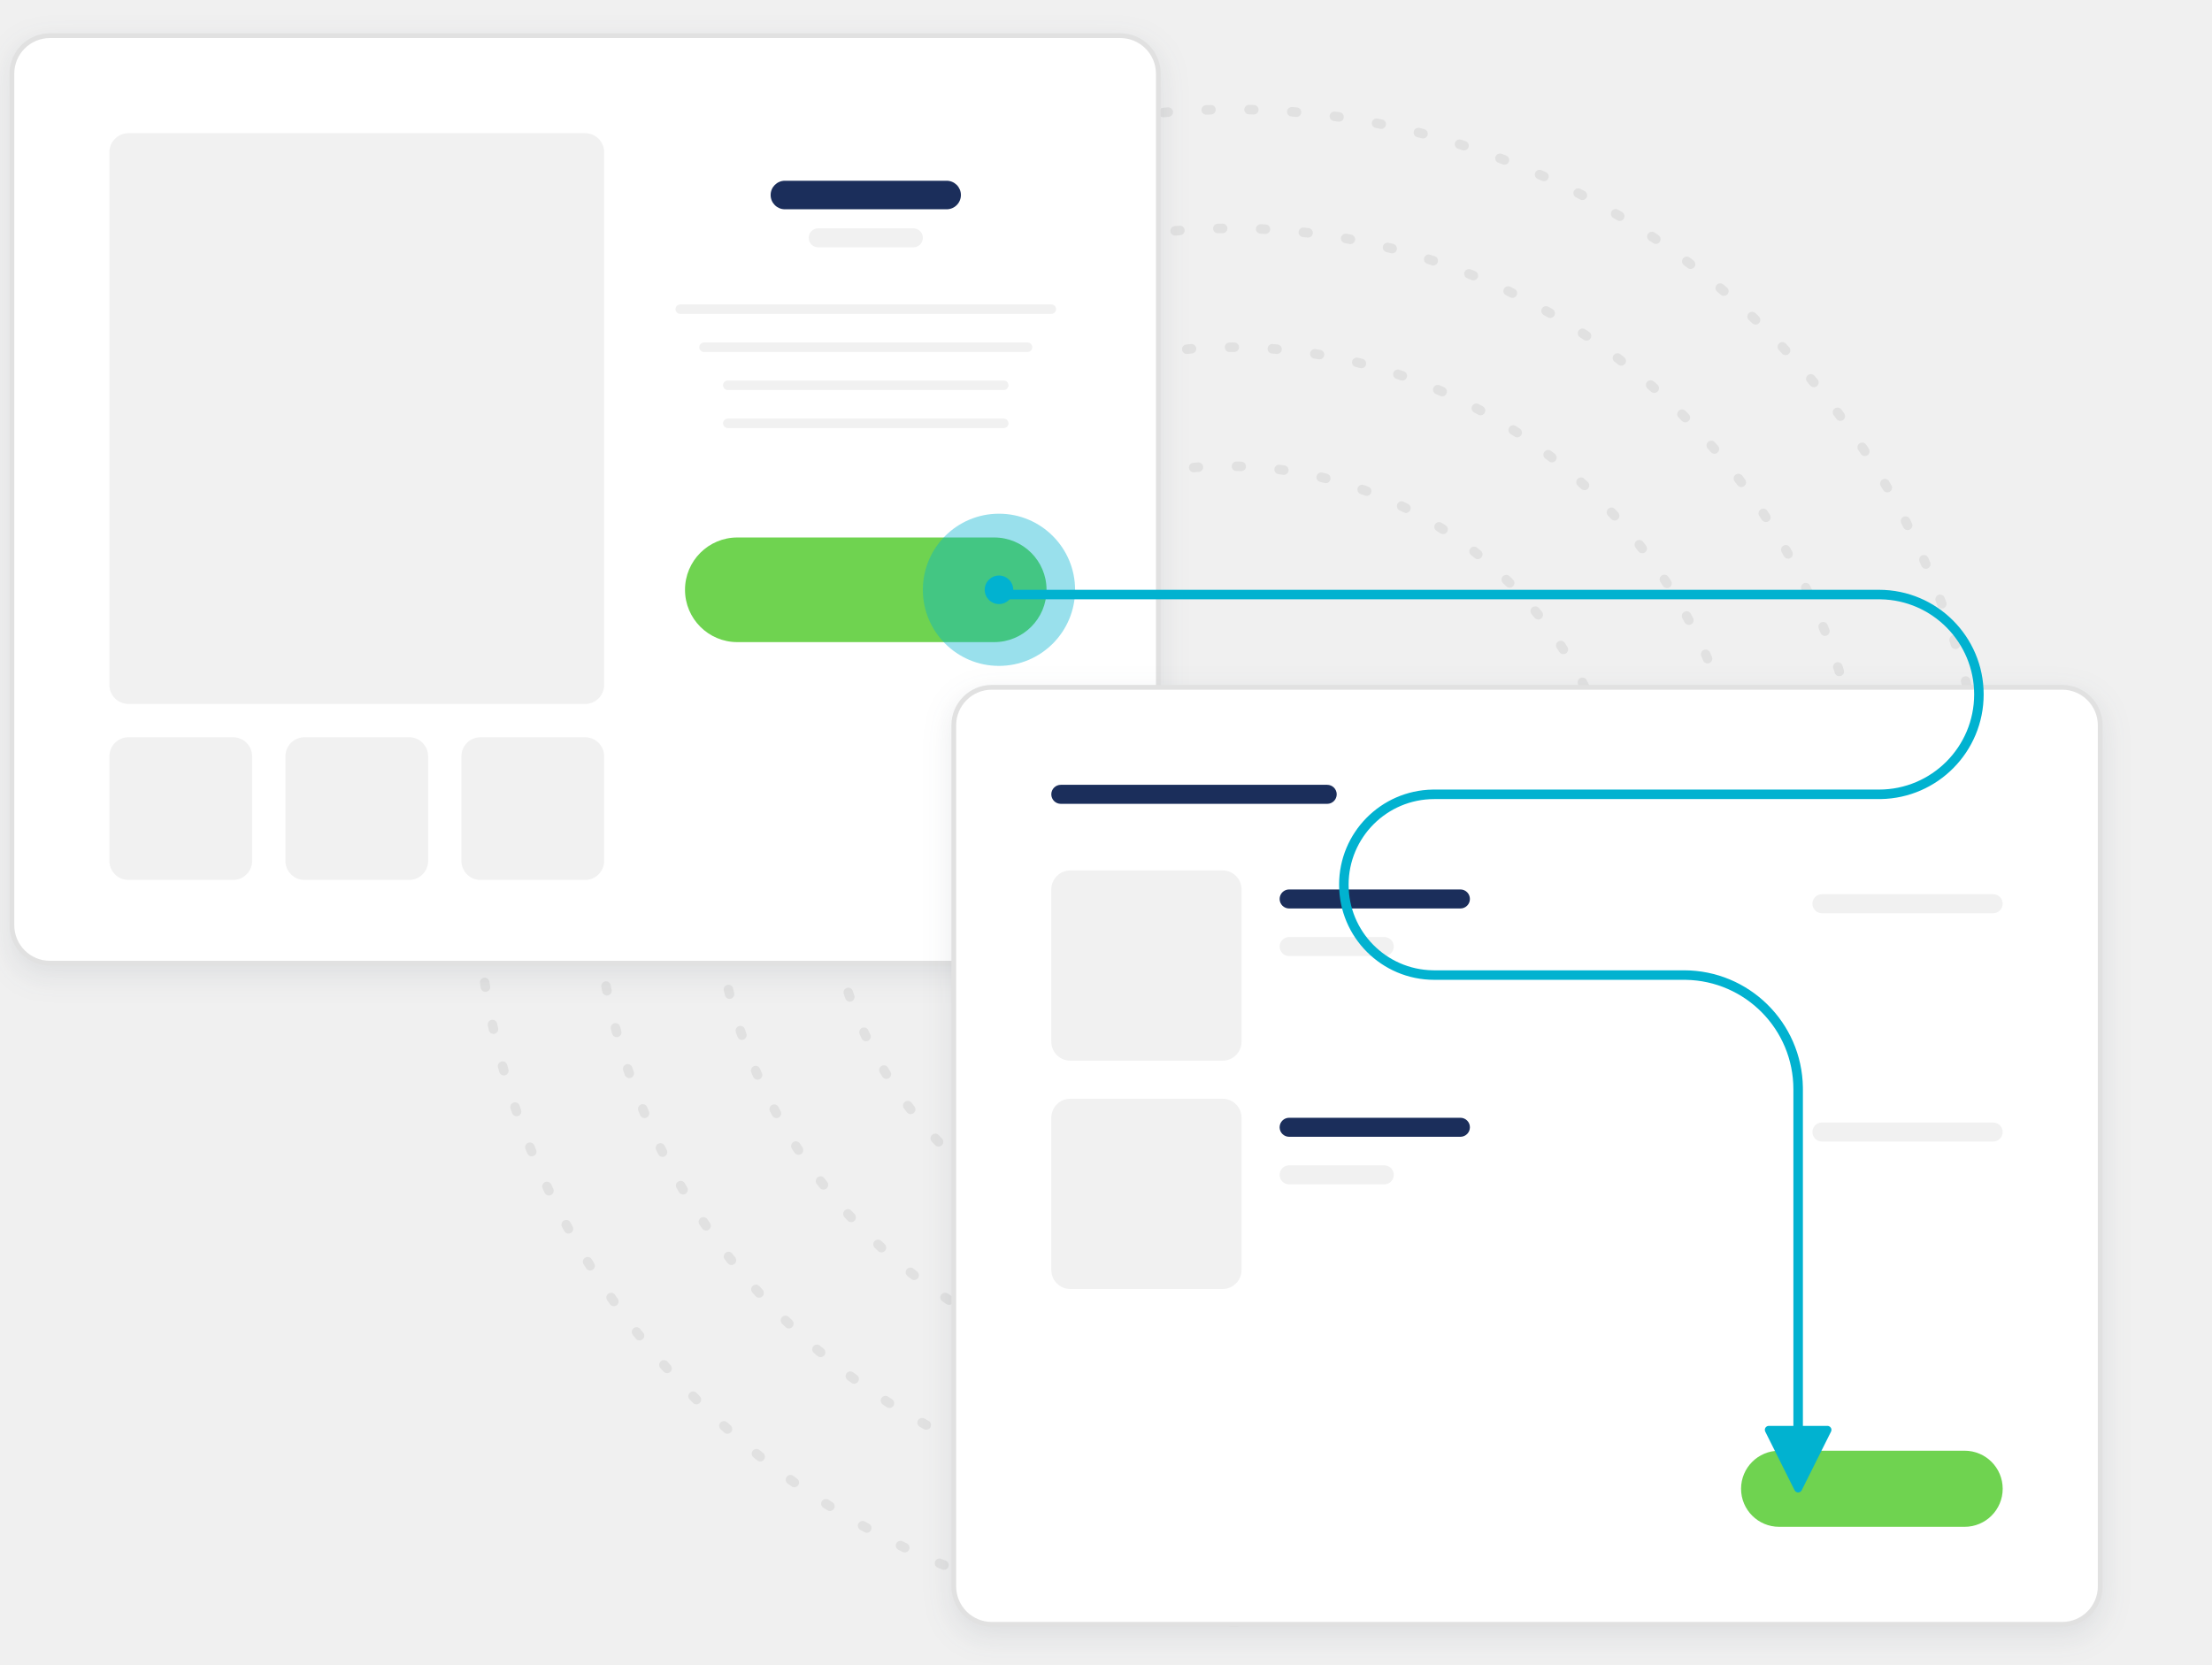
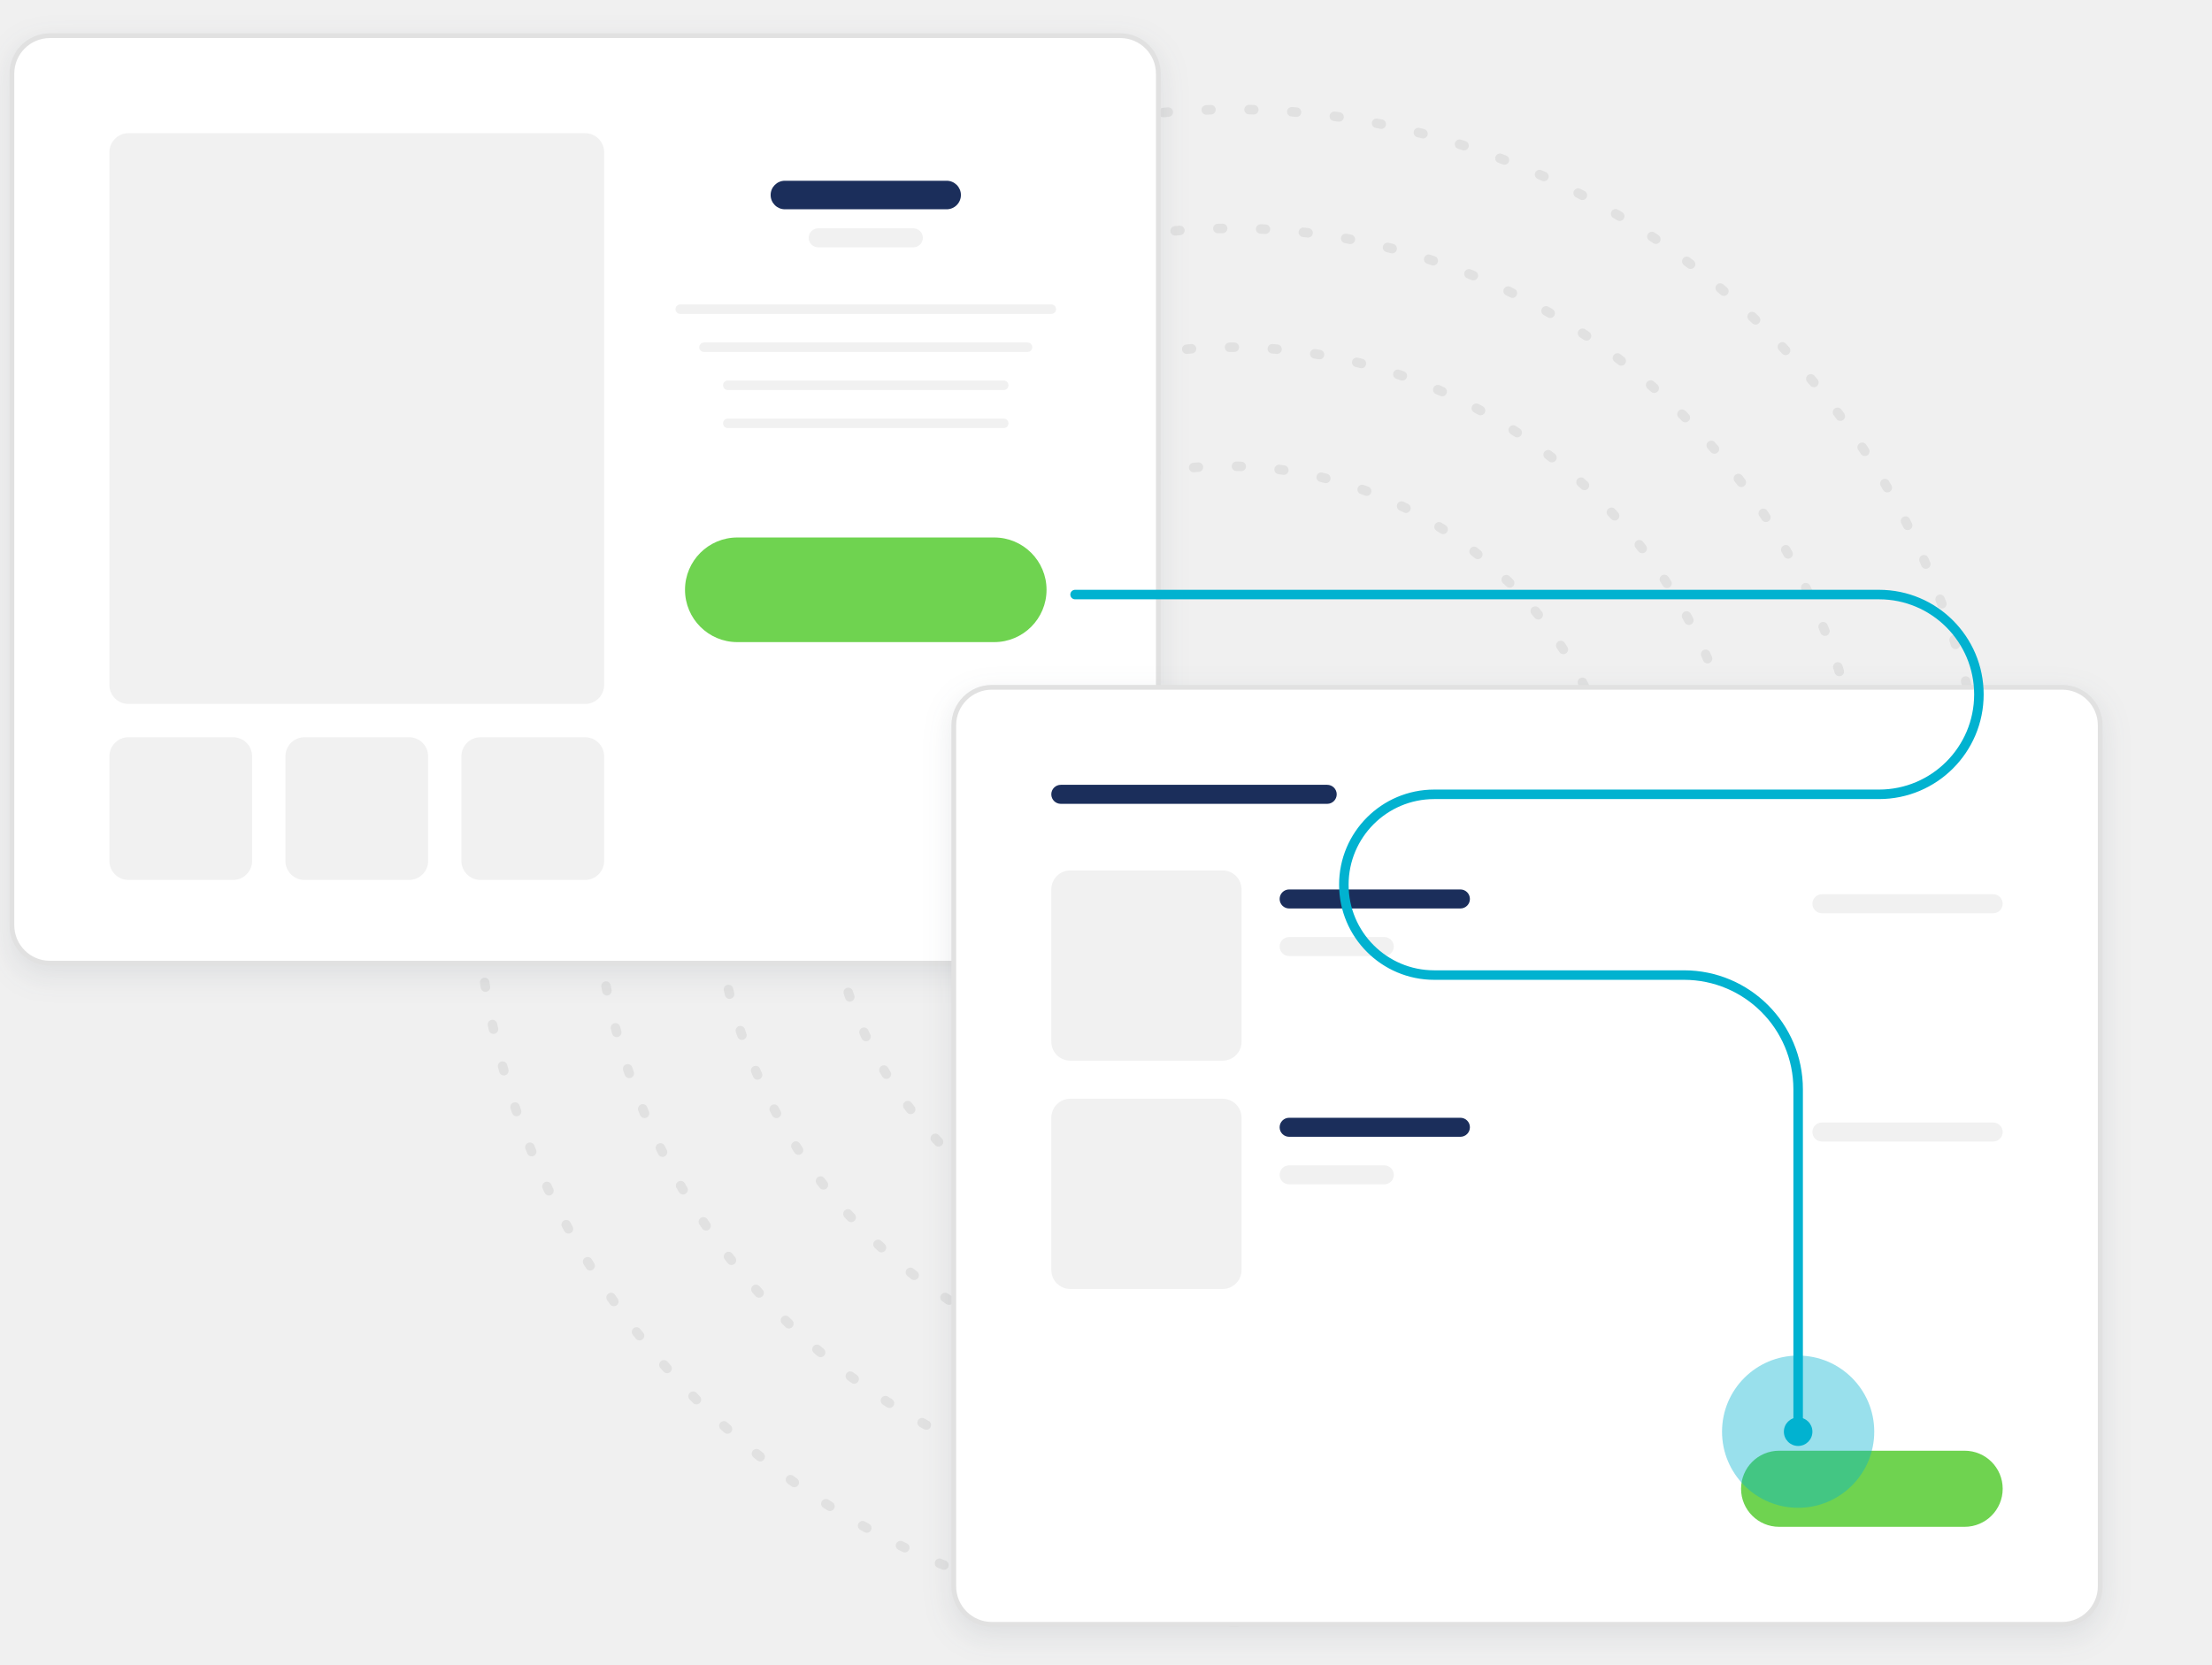
<svg xmlns="http://www.w3.org/2000/svg" xmlns:xlink="http://www.w3.org/1999/xlink" width="465" height="350" viewBox="0 0 465 350">
  <defs>
    <rect id="activity-tracking-b" width="240" height="194" x="0" y="0" rx="8" />
    <filter id="activity-tracking-a" width="109.2%" height="111.3%" x="-4.6%" y="-4.6%" filterUnits="objectBoundingBox">
      <feMorphology in="SourceAlpha" operator="dilate" radius="1" result="shadowSpreadOuter1" />
      <feOffset dy="2" in="shadowSpreadOuter1" result="shadowOffsetOuter1" />
      <feGaussianBlur in="shadowOffsetOuter1" result="shadowBlurOuter1" stdDeviation="3" />
      <feComposite in="shadowBlurOuter1" in2="SourceAlpha" operator="out" result="shadowBlurOuter1" />
      <feColorMatrix in="shadowBlurOuter1" values="0 0 0 0 0.208   0 0 0 0 0.259   0 0 0 0 0.329  0 0 0 0.101 0" />
    </filter>
    <rect id="activity-tracking-d" width="240" height="196" x="0" y="0" rx="8" />
    <filter id="activity-tracking-c" width="109.2%" height="111.2%" x="-4.6%" y="-4.6%" filterUnits="objectBoundingBox">
      <feMorphology in="SourceAlpha" operator="dilate" radius="1" result="shadowSpreadOuter1" />
      <feOffset dy="2" in="shadowSpreadOuter1" result="shadowOffsetOuter1" />
      <feGaussianBlur in="shadowOffsetOuter1" result="shadowBlurOuter1" stdDeviation="3" />
      <feComposite in="shadowBlurOuter1" in2="SourceAlpha" operator="out" result="shadowBlurOuter1" />
      <feColorMatrix in="shadowBlurOuter1" values="0 0 0 0 0.208   0 0 0 0 0.259   0 0 0 0 0.329  0 0 0 0.101 0" />
    </filter>
  </defs>
  <g fill="none" fill-rule="evenodd">
    <g stroke="#E1E1E1" stroke-dasharray="1 8" stroke-linecap="round" stroke-linejoin="round" stroke-width="2" transform="translate(100 23)">
      <path d="M159,318 C246.813,318 318,246.813 318,159 C318,71.187 246.813,0 159,0 C71.187,0 0,71.187 0,159 C0,246.813 71.187,318 159,318 Z" />
      <path d="M159,293 C233.006,293 293,233.006 293,159 C293,84.994 233.006,25 159,25 C84.994,25 25,84.994 25,159 C25,233.006 84.994,293 159,293 Z" />
      <path d="M159,268 C219.199,268 268,219.199 268,159 C268,98.801 219.199,50 159,50 C98.801,50 50,98.801 50,159 C50,219.199 98.801,268 159,268 Z" />
      <path d="M158,243 C204.392,243 242,205.392 242,159 C242,112.608 204.392,75 158,75 C111.608,75 74,112.608 74,159 C74,205.392 111.608,243 158,243 Z" />
    </g>
    <g transform="translate(3 8)">
      <use fill="#000" filter="url(#activity-tracking-a)" xlink:href="#activity-tracking-b" />
      <rect width="241" height="195" x="-.5" y="-.5" fill="#FFF" stroke="#E1E1E1" rx="8" />
      <g fill="#F1F1F1" transform="translate(20 20)">
        <rect width="104" height="120" rx="4" />
        <rect width="30" height="30" y="127" rx="4" />
        <rect width="30" height="30" x="37" y="127" rx="4" />
        <rect width="30" height="30" x="74" y="127" rx="4" />
      </g>
      <rect width="76" height="22" x="141" y="105" fill="#6FD350" rx="11" />
      <rect width="40" height="6" x="159" y="30" fill="#1B2E5B" rx="3" />
      <rect width="24" height="4" x="167" y="40" fill="#F1F1F1" rx="2" />
      <rect width="80" height="2" x="139" y="56" fill="#F1F1F1" rx="1" />
      <rect width="70" height="2" x="144" y="64" fill="#F1F1F1" rx="1" />
      <rect width="60" height="2" x="149" y="72" fill="#F1F1F1" rx="1" />
      <rect width="60" height="2" x="149" y="80" fill="#F1F1F1" rx="1" />
    </g>
    <g transform="translate(201 145)">
      <use fill="#000" filter="url(#activity-tracking-c)" xlink:href="#activity-tracking-d" />
      <rect width="241" height="197" x="-.5" y="-.5" fill="#FFF" stroke="#E1E1E1" rx="8" />
      <rect width="60" height="4" x="20" y="20" fill="#1B2E5B" rx="2" />
      <g transform="translate(20 38)">
        <rect width="40" height="40" fill="#F1F1F1" rx="4" />
        <rect width="40" height="4" x="48" y="4" fill="#1B2E5B" rx="2" />
        <rect width="24" height="4" x="48" y="14" fill="#F1F1F1" rx="2" />
        <rect width="40" height="4" x="160" y="5" fill="#F1F1F1" rx="2" />
      </g>
      <g transform="translate(20 86)">
        <rect width="40" height="40" fill="#F1F1F1" rx="4" />
        <rect width="40" height="4" x="48" y="4" fill="#1B2E5B" rx="2" />
        <rect width="24" height="4" x="48" y="14" fill="#F1F1F1" rx="2" />
        <rect width="40" height="4" x="160" y="5" fill="#F1F1F1" rx="2" />
      </g>
      <rect width="55" height="16" x="165" y="160" fill="#6FD350" rx="8" />
    </g>
-     <g fill="#01B2D0" fill-rule="nonzero" transform="translate(194 108)">
-       <circle cx="16" cy="16" r="16" fill-opacity=".4" />
-       <circle cx="16" cy="16" r="3" />
-       <path d="M201,16 C213.15,16 223,25.85 223,38 C223,50.029 213.346,59.803 201.364,59.997 L201,60 L107.5,60 C97.559,60 89.5,68.059 89.5,78 C89.5,87.831 97.381,95.821 107.169,95.997 L107.5,96 L160,96 C173.669,96 184.776,106.97 184.997,120.587 L185,121 L185,191.777 L190.165,191.778 C190.591,191.778 190.942,192.096 190.993,192.508 L191,192.613 C191,192.743 190.97,192.87 190.912,192.986 L190.912,192.986 L184.747,205.316 C184.541,205.728 184.039,205.896 183.627,205.689 C183.465,205.609 183.334,205.478 183.253,205.316 L183.253,205.316 L177.088,192.986 C176.882,192.574 177.049,192.072 177.462,191.866 C177.578,191.808 177.706,191.778 177.835,191.778 L177.835,191.778 L183,191.777 L183,121 C183,108.424 172.907,98.206 160.38,98.003 L160,98 L107.5,98 C96.454,98 87.5,89.046 87.5,78 C87.5,67.069 96.269,58.187 107.156,58.003 L107.5,58 L201,58 C212.046,58 221,49.046 221,38 C221,27.069 212.231,18.187 201.344,18.003 L201,18 L16,18 C15.448,18 15,17.552 15,17 C15,16.487 15.386,16.064 15.883,16.007 L16,16 L201,16 Z" />
+     <g transform="translate(226 125)">
+       <g fill="#01B2D0" fill-rule="nonzero" transform="translate(136 160)">
+         <circle cx="16" cy="16" r="16" fill-opacity=".4" />
+         <circle cx="16" cy="16" r="3" />
+       </g>
+       <path stroke="#01B2D0" stroke-linecap="round" stroke-linejoin="round" stroke-width="2" d="M2.84217094e-14,0 L169,0 C180.598,-2.13051432e-15 190,9.402 190,21 C190,32.598 180.598,42 169,42 L75.5,42 C65.007,42 56.5,50.507 56.5,61 C56.5,71.493 65.007,80 75.5,80 L128,80 C141.255,80 152,90.745 152,104 L152,176 L152,176" />
    </g>
  </g>
</svg>
